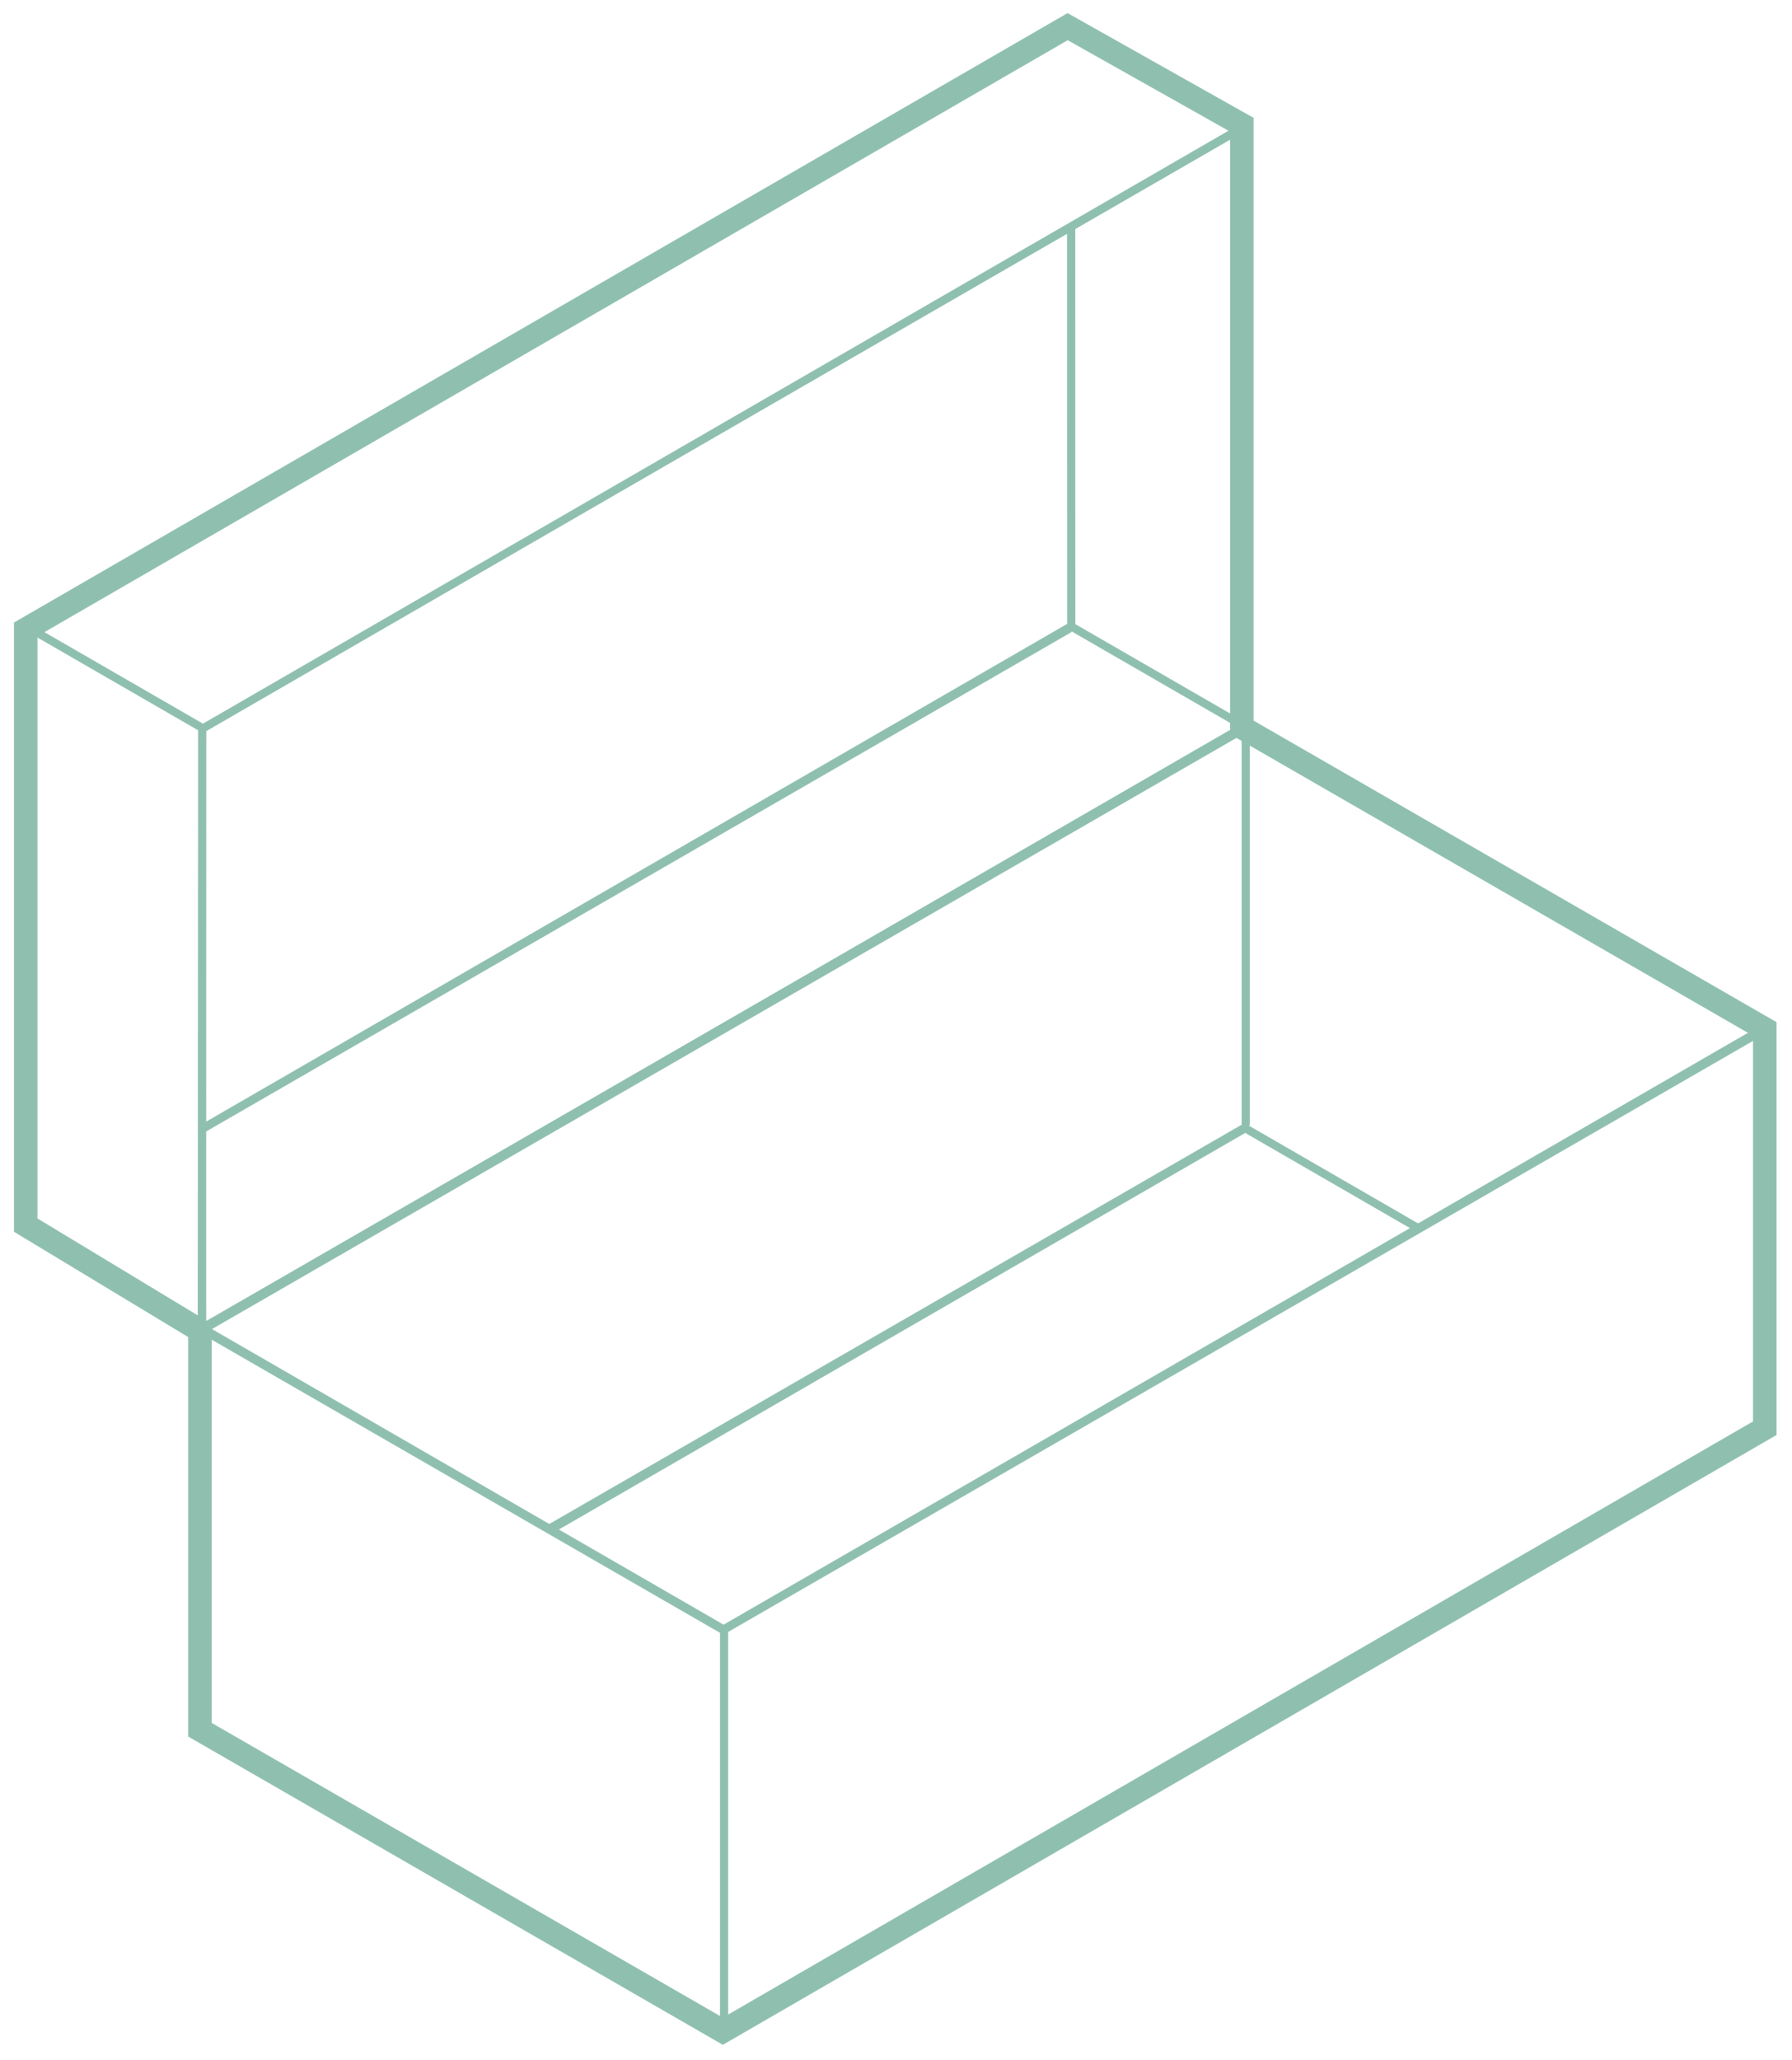
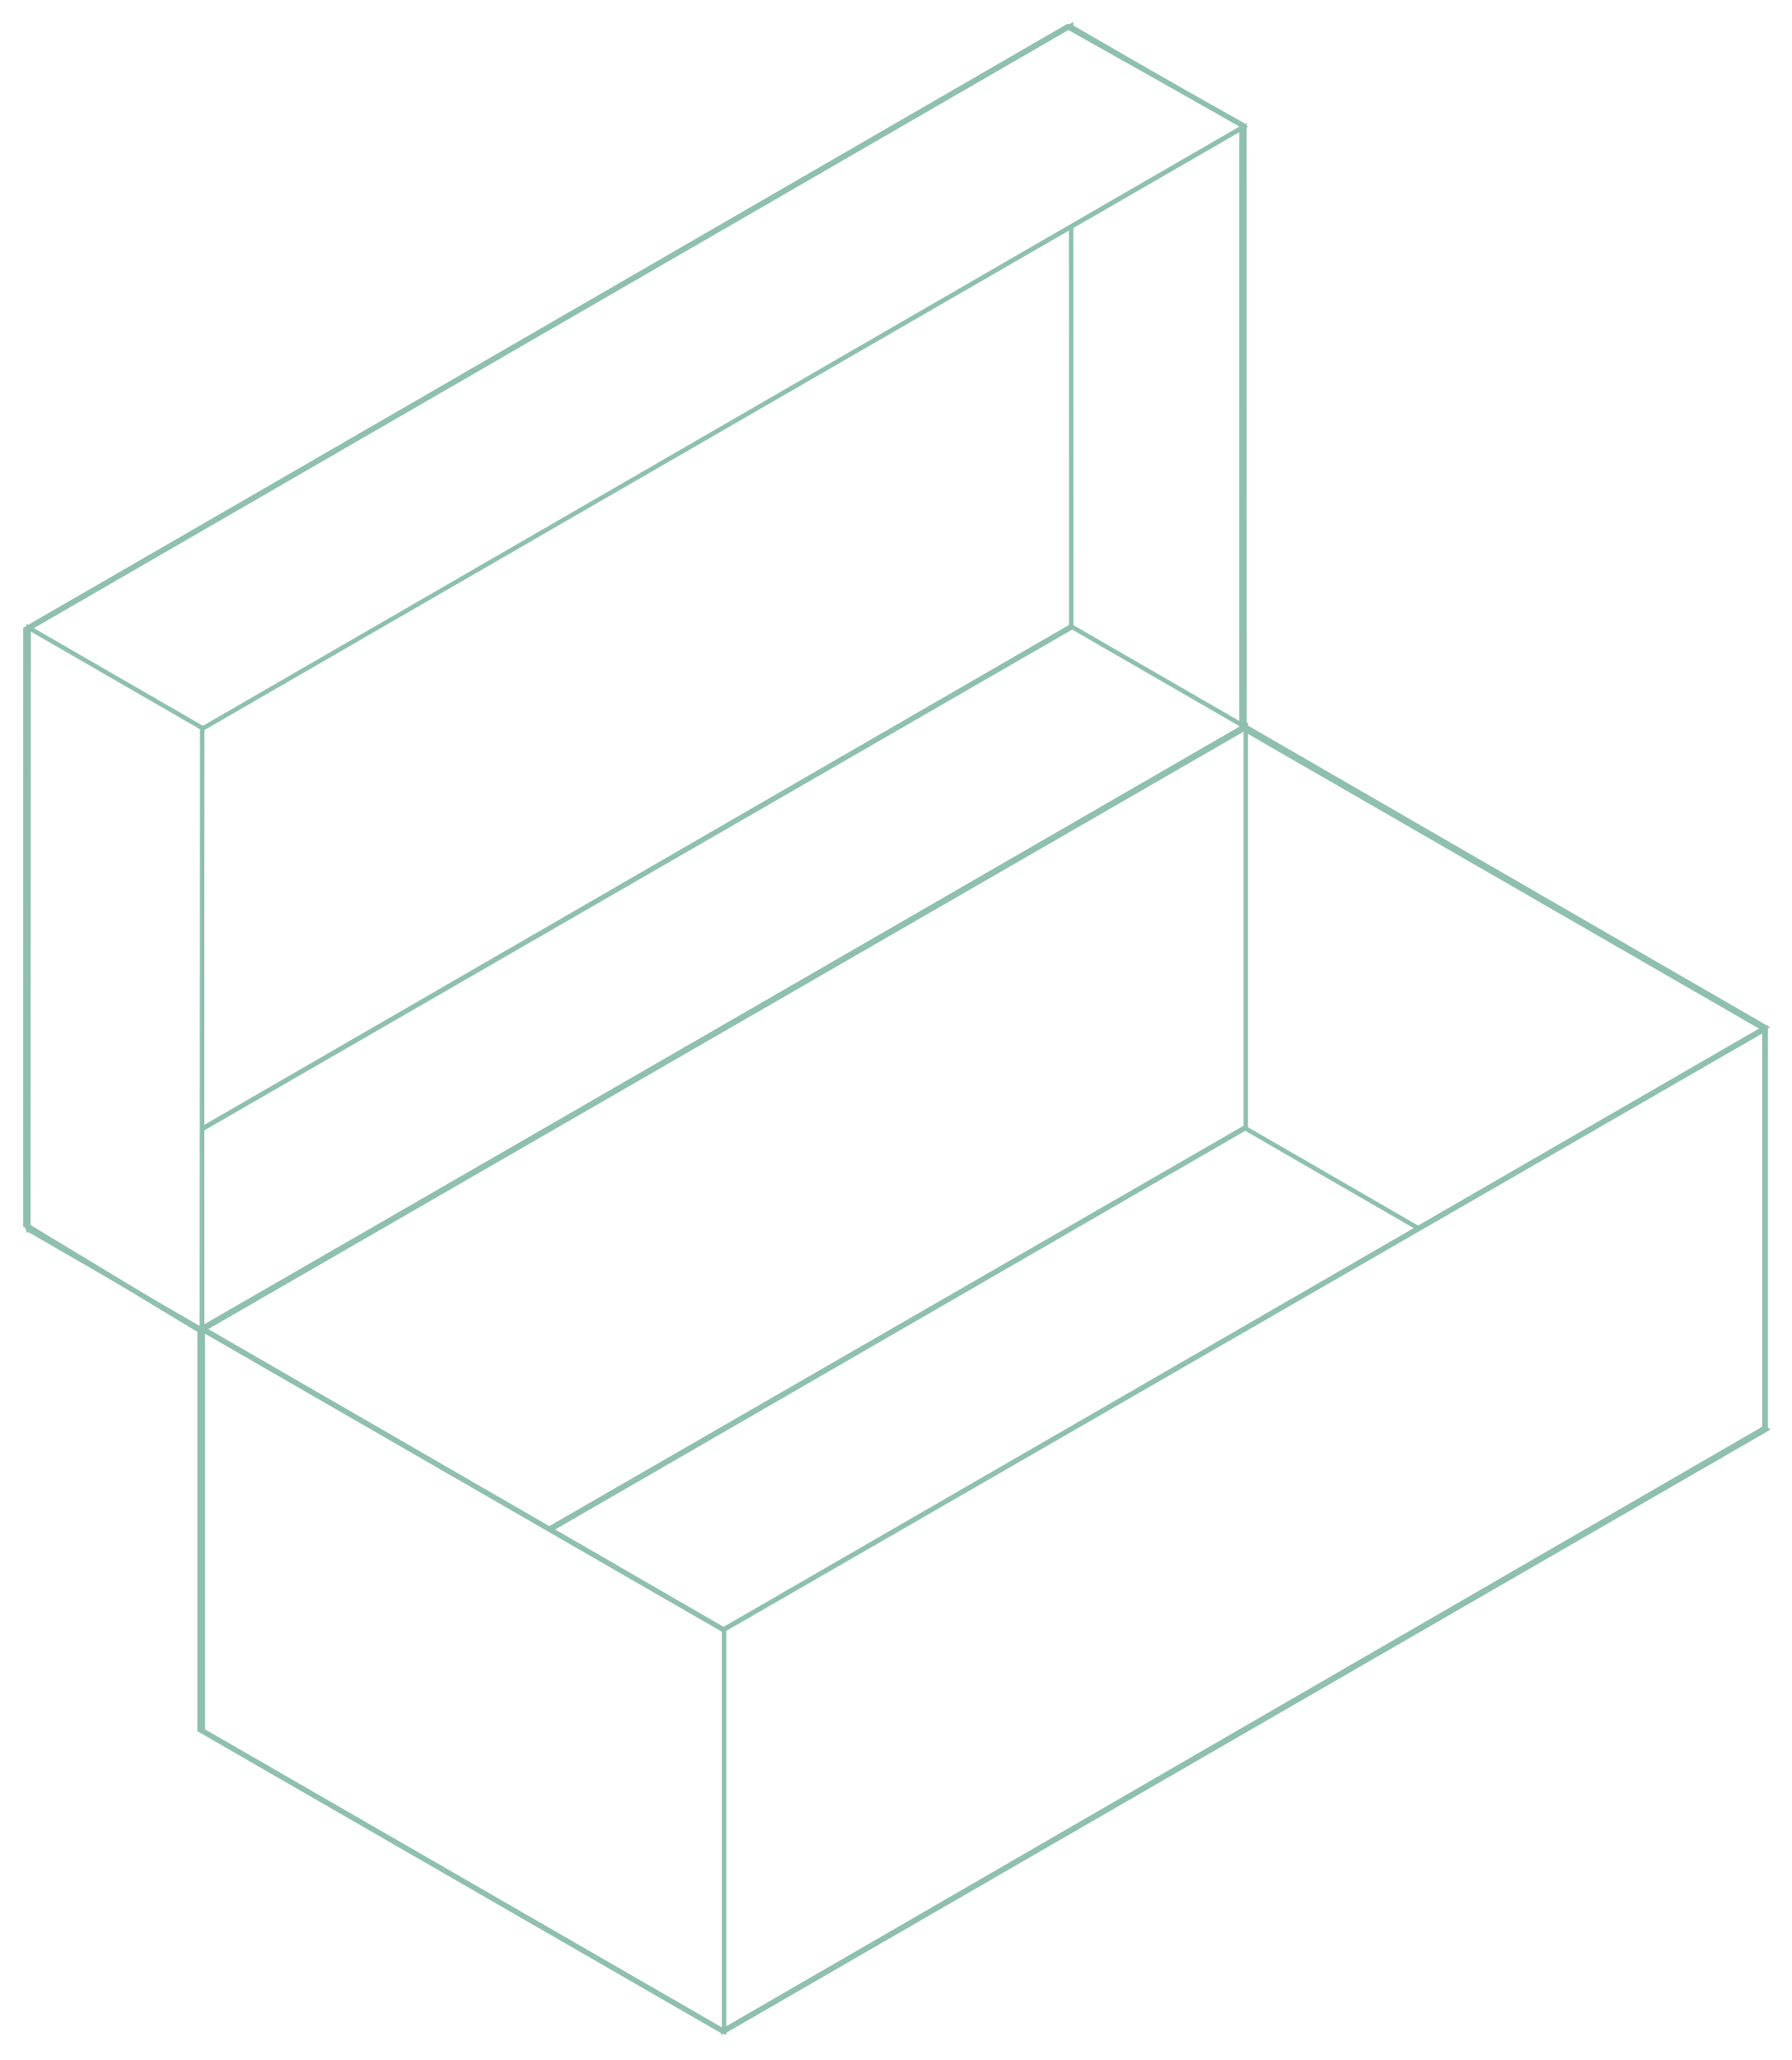
<svg xmlns="http://www.w3.org/2000/svg" width="348" height="400" viewBox="0 0 348 400" fill="none">
  <g clip-path="url(#clip0_357_2841)">
    <rect width="348" height="400" fill="white" />
-     <rect width="116.854" height="233.708" transform="matrix(0.000279451 1 -0.866165 0.499758 241.656 24.6074)" stroke="#8FC0AF" stroke-width="1.829" stroke-linejoin="bevel" />
-     <rect width="116.854" height="233.708" transform="matrix(0.000279451 1 -0.866165 0.499758 208 5)" stroke="#8FC0AF" stroke-width="1.829" stroke-linejoin="bevel" />
-     <rect width="116.854" height="233.708" transform="matrix(-0.865886 -0.500242 -0.865886 0.500242 342.883 199.475)" stroke="#8FC0AF" stroke-width="1.829" stroke-linejoin="bevel" />
-     <rect width="116.854" height="233.708" transform="matrix(-0.865886 -0.500242 -0.865886 0.500242 343 277.531)" stroke="#8FC0AF" stroke-width="1.829" stroke-linejoin="bevel" />
-     <rect width="38.912" height="233.708" transform="matrix(-0.866025 -0.5 -0.865746 0.500484 241.551 24.5723)" fill="white" stroke="#8FC0AF" stroke-width="1.829" stroke-linejoin="bevel" />
-     <rect width="38.912" height="233.708" transform="matrix(-0.866025 -0.5 -0.865746 0.500484 241.688 141.076)" stroke="#8FC0AF" stroke-width="1.829" stroke-linejoin="bevel" />
-     <rect width="38.912" height="116.854" transform="matrix(-0.866026 -0.5 0.000558514 -1 39.1992 258.201)" fill="white" stroke="#8FC0AF" stroke-width="1.829" stroke-linejoin="bevel" />
-     <rect width="77.825" height="233.708" transform="matrix(4.37114e-08 1 -0.866305 0.499516 342.883 199.795)" fill="white" stroke="#8FC0AF" stroke-width="1.829" stroke-linejoin="bevel" />
-     <rect width="77.825" height="233.708" transform="matrix(4.37114e-08 1 -0.866305 0.499516 241.922 141.018)" stroke="#8FC0AF" stroke-width="1.829" stroke-linejoin="bevel" />
-     <rect width="77.825" height="116.854" transform="matrix(-4.37114e-08 1 0.866305 0.499516 39.3789 258.223)" fill="white" stroke="#8FC0AF" stroke-width="1.829" stroke-linejoin="bevel" />
-     <path d="M342.707 199.794V277.327L140.374 394.414L38.828 335.87V258.338L4.999 237.888V122.203L207.332 5.174L241.161 24.221V141.25L342.707 199.794Z" stroke="#8FC0AF" stroke-width="4.574" />
+     <rect width="116.854" height="233.708" transform="matrix(0.000279451 1 -0.866165 0.499758 241.656 24.6074)" stroke="#8FC0AF" strokeWidth="1.829" strokeLinejoin="bevel" />
+     <rect width="116.854" height="233.708" transform="matrix(0.000279451 1 -0.866165 0.499758 208 5)" stroke="#8FC0AF" strokeWidth="1.829" strokeLinejoin="bevel" />
+     <rect width="116.854" height="233.708" transform="matrix(-0.865886 -0.500242 -0.865886 0.500242 342.883 199.475)" stroke="#8FC0AF" strokeWidth="1.829" strokeLinejoin="bevel" />
+     <rect width="116.854" height="233.708" transform="matrix(-0.865886 -0.500242 -0.865886 0.500242 343 277.531)" stroke="#8FC0AF" strokeWidth="1.829" strokeLinejoin="bevel" />
+     <rect width="38.912" height="233.708" transform="matrix(-0.866025 -0.5 -0.865746 0.500484 241.551 24.5723)" fill="white" stroke="#8FC0AF" strokeWidth="1.829" strokeLinejoin="bevel" />
+     <rect width="38.912" height="233.708" transform="matrix(-0.866025 -0.5 -0.865746 0.500484 241.688 141.076)" stroke="#8FC0AF" strokeWidth="1.829" strokeLinejoin="bevel" />
+     <rect width="38.912" height="116.854" transform="matrix(-0.866026 -0.5 0.000558514 -1 39.1992 258.201)" fill="white" stroke="#8FC0AF" strokeWidth="1.829" strokeLinejoin="bevel" />
+     <rect width="77.825" height="233.708" transform="matrix(4.37114e-08 1 -0.866305 0.499516 342.883 199.795)" fill="white" stroke="#8FC0AF" strokeWidth="1.829" strokeLinejoin="bevel" />
+     <rect width="77.825" height="233.708" transform="matrix(4.37114e-08 1 -0.866305 0.499516 241.922 141.018)" stroke="#8FC0AF" strokeWidth="1.829" strokeLinejoin="bevel" />
+     <rect width="77.825" height="116.854" transform="matrix(-4.37114e-08 1 0.866305 0.499516 39.3789 258.223)" fill="white" stroke="#8FC0AF" strokeWidth="1.829" strokeLinejoin="bevel" />
+     <path d="M342.707 199.794V277.327L140.374 394.414L38.828 335.87V258.338L4.999 237.888V122.203L207.332 5.174L241.161 24.221V141.25L342.707 199.794Z" stroke="#8FC0AF" strokeWidth="4.574" />
  </g>
  <defs>
    <clipPath id="clip0_357_2841">
      <rect width="348" height="400" fill="white" />
    </clipPath>
  </defs>
</svg>
